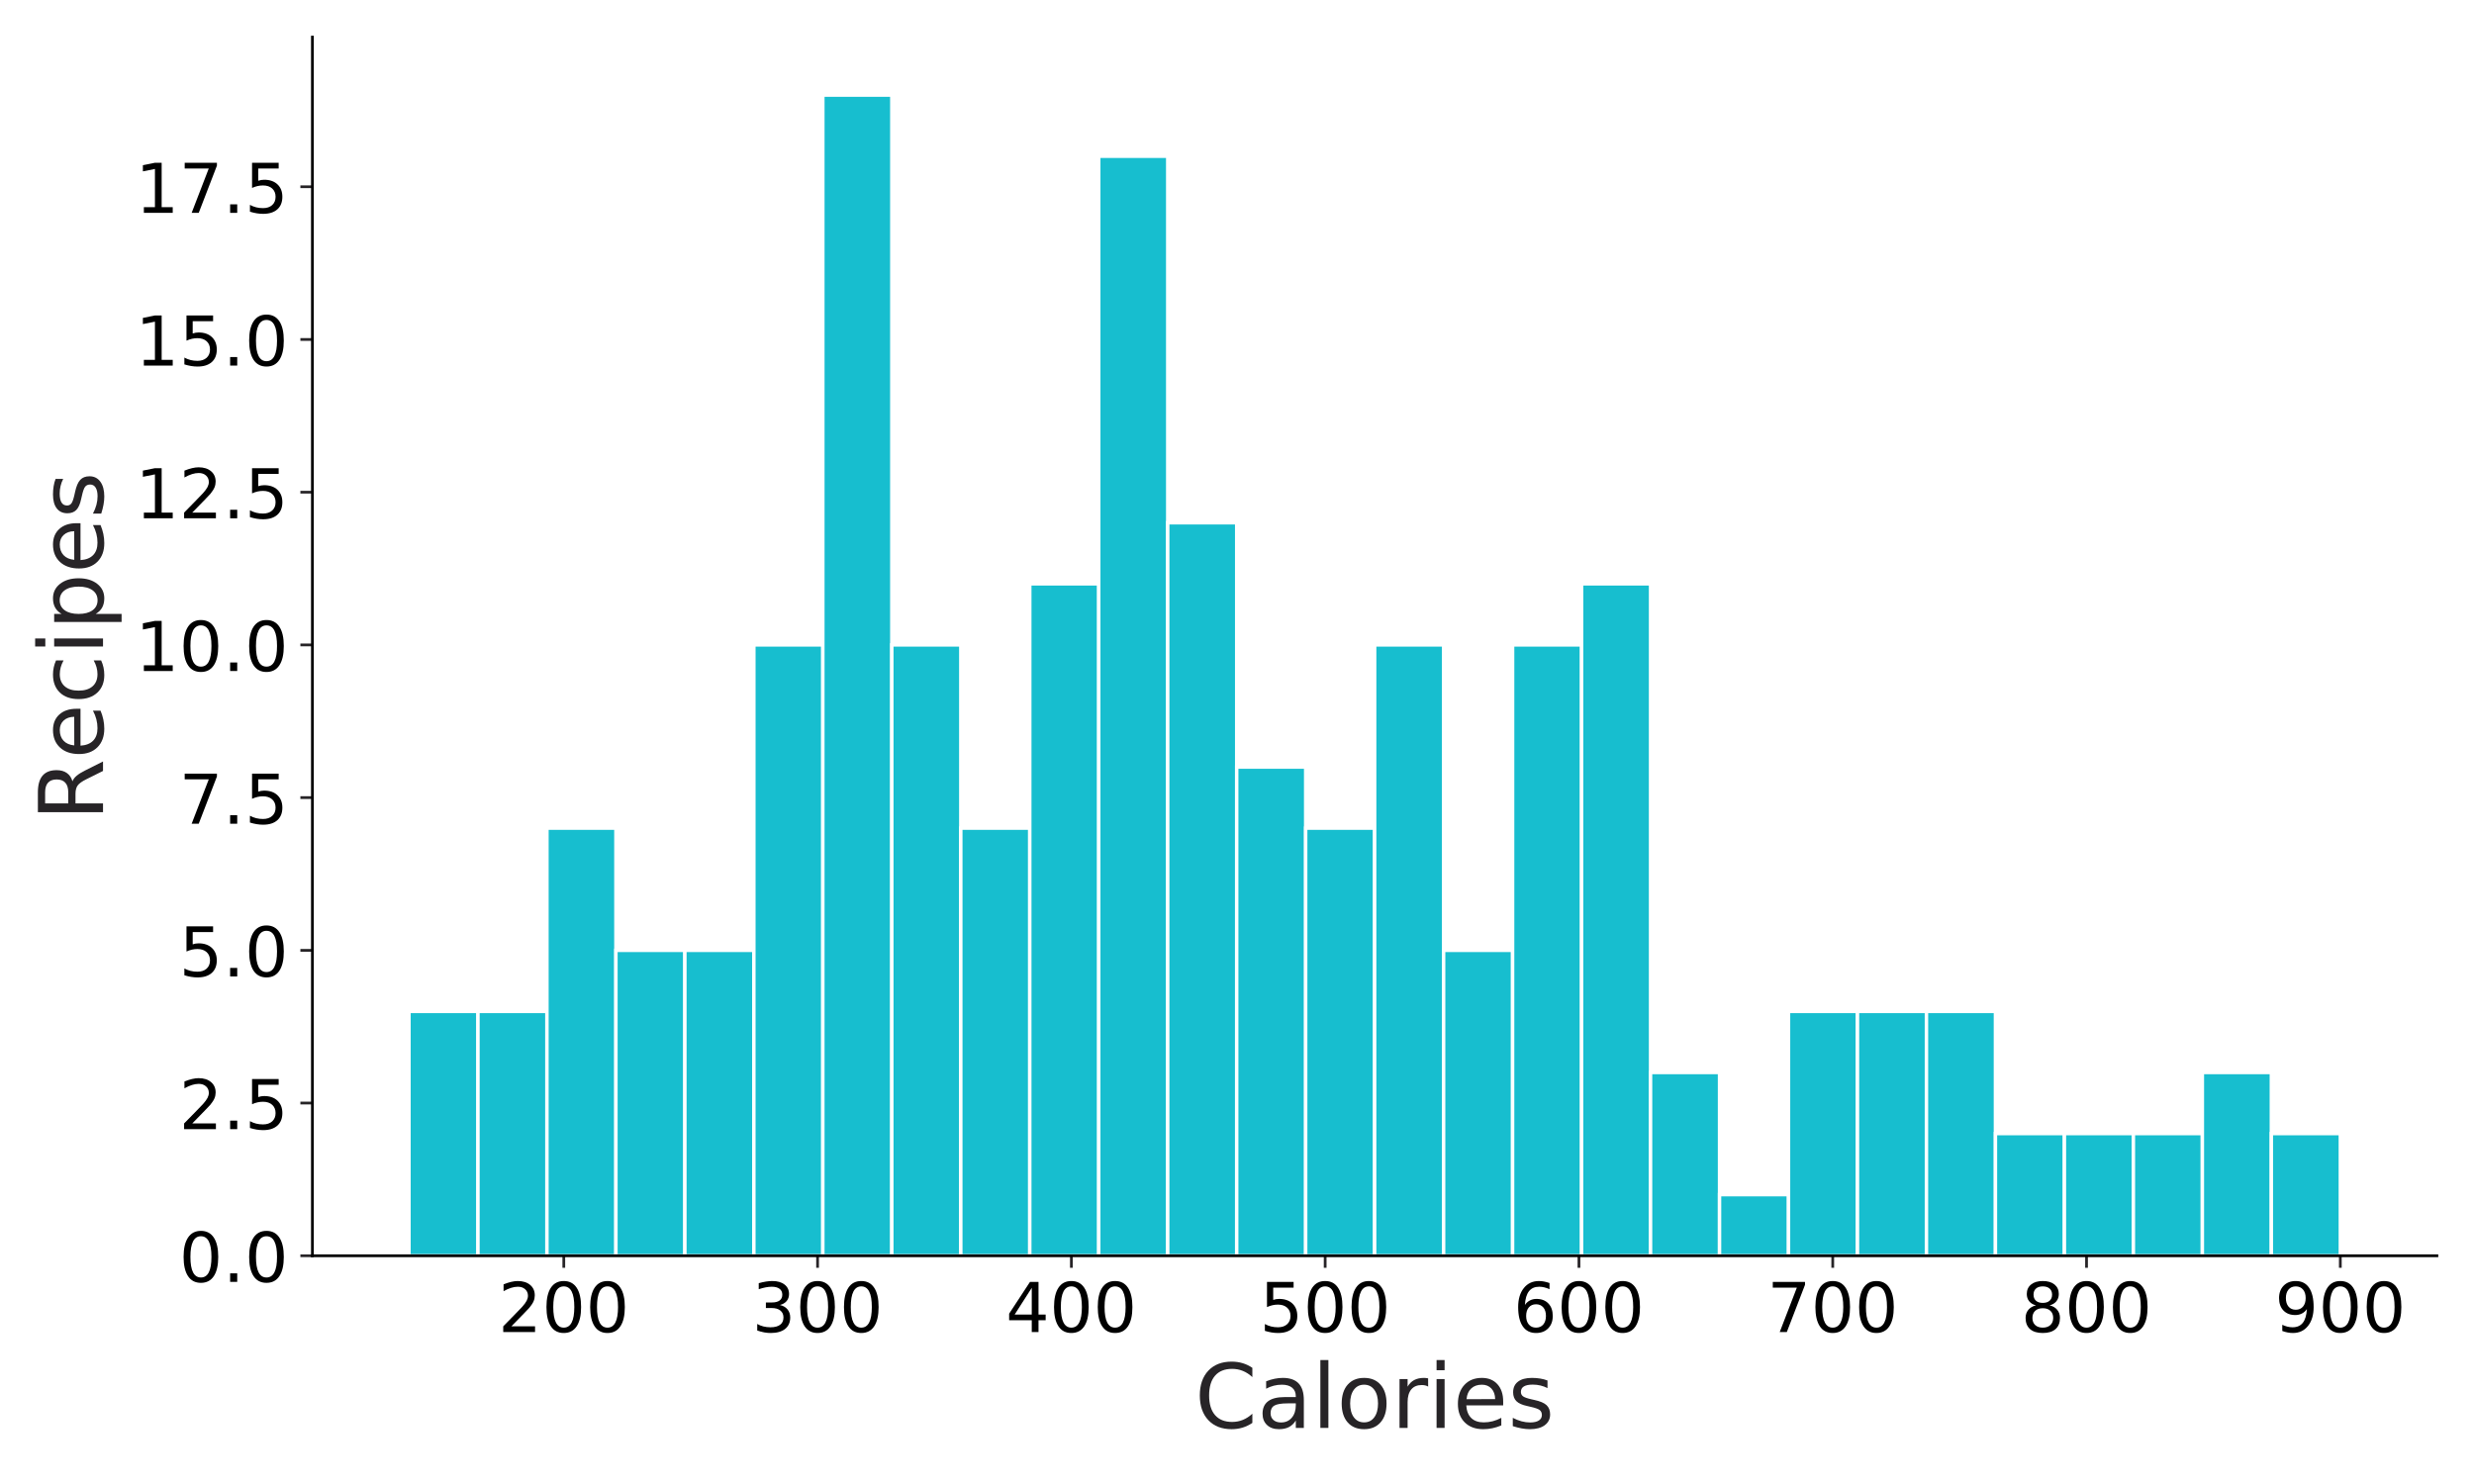
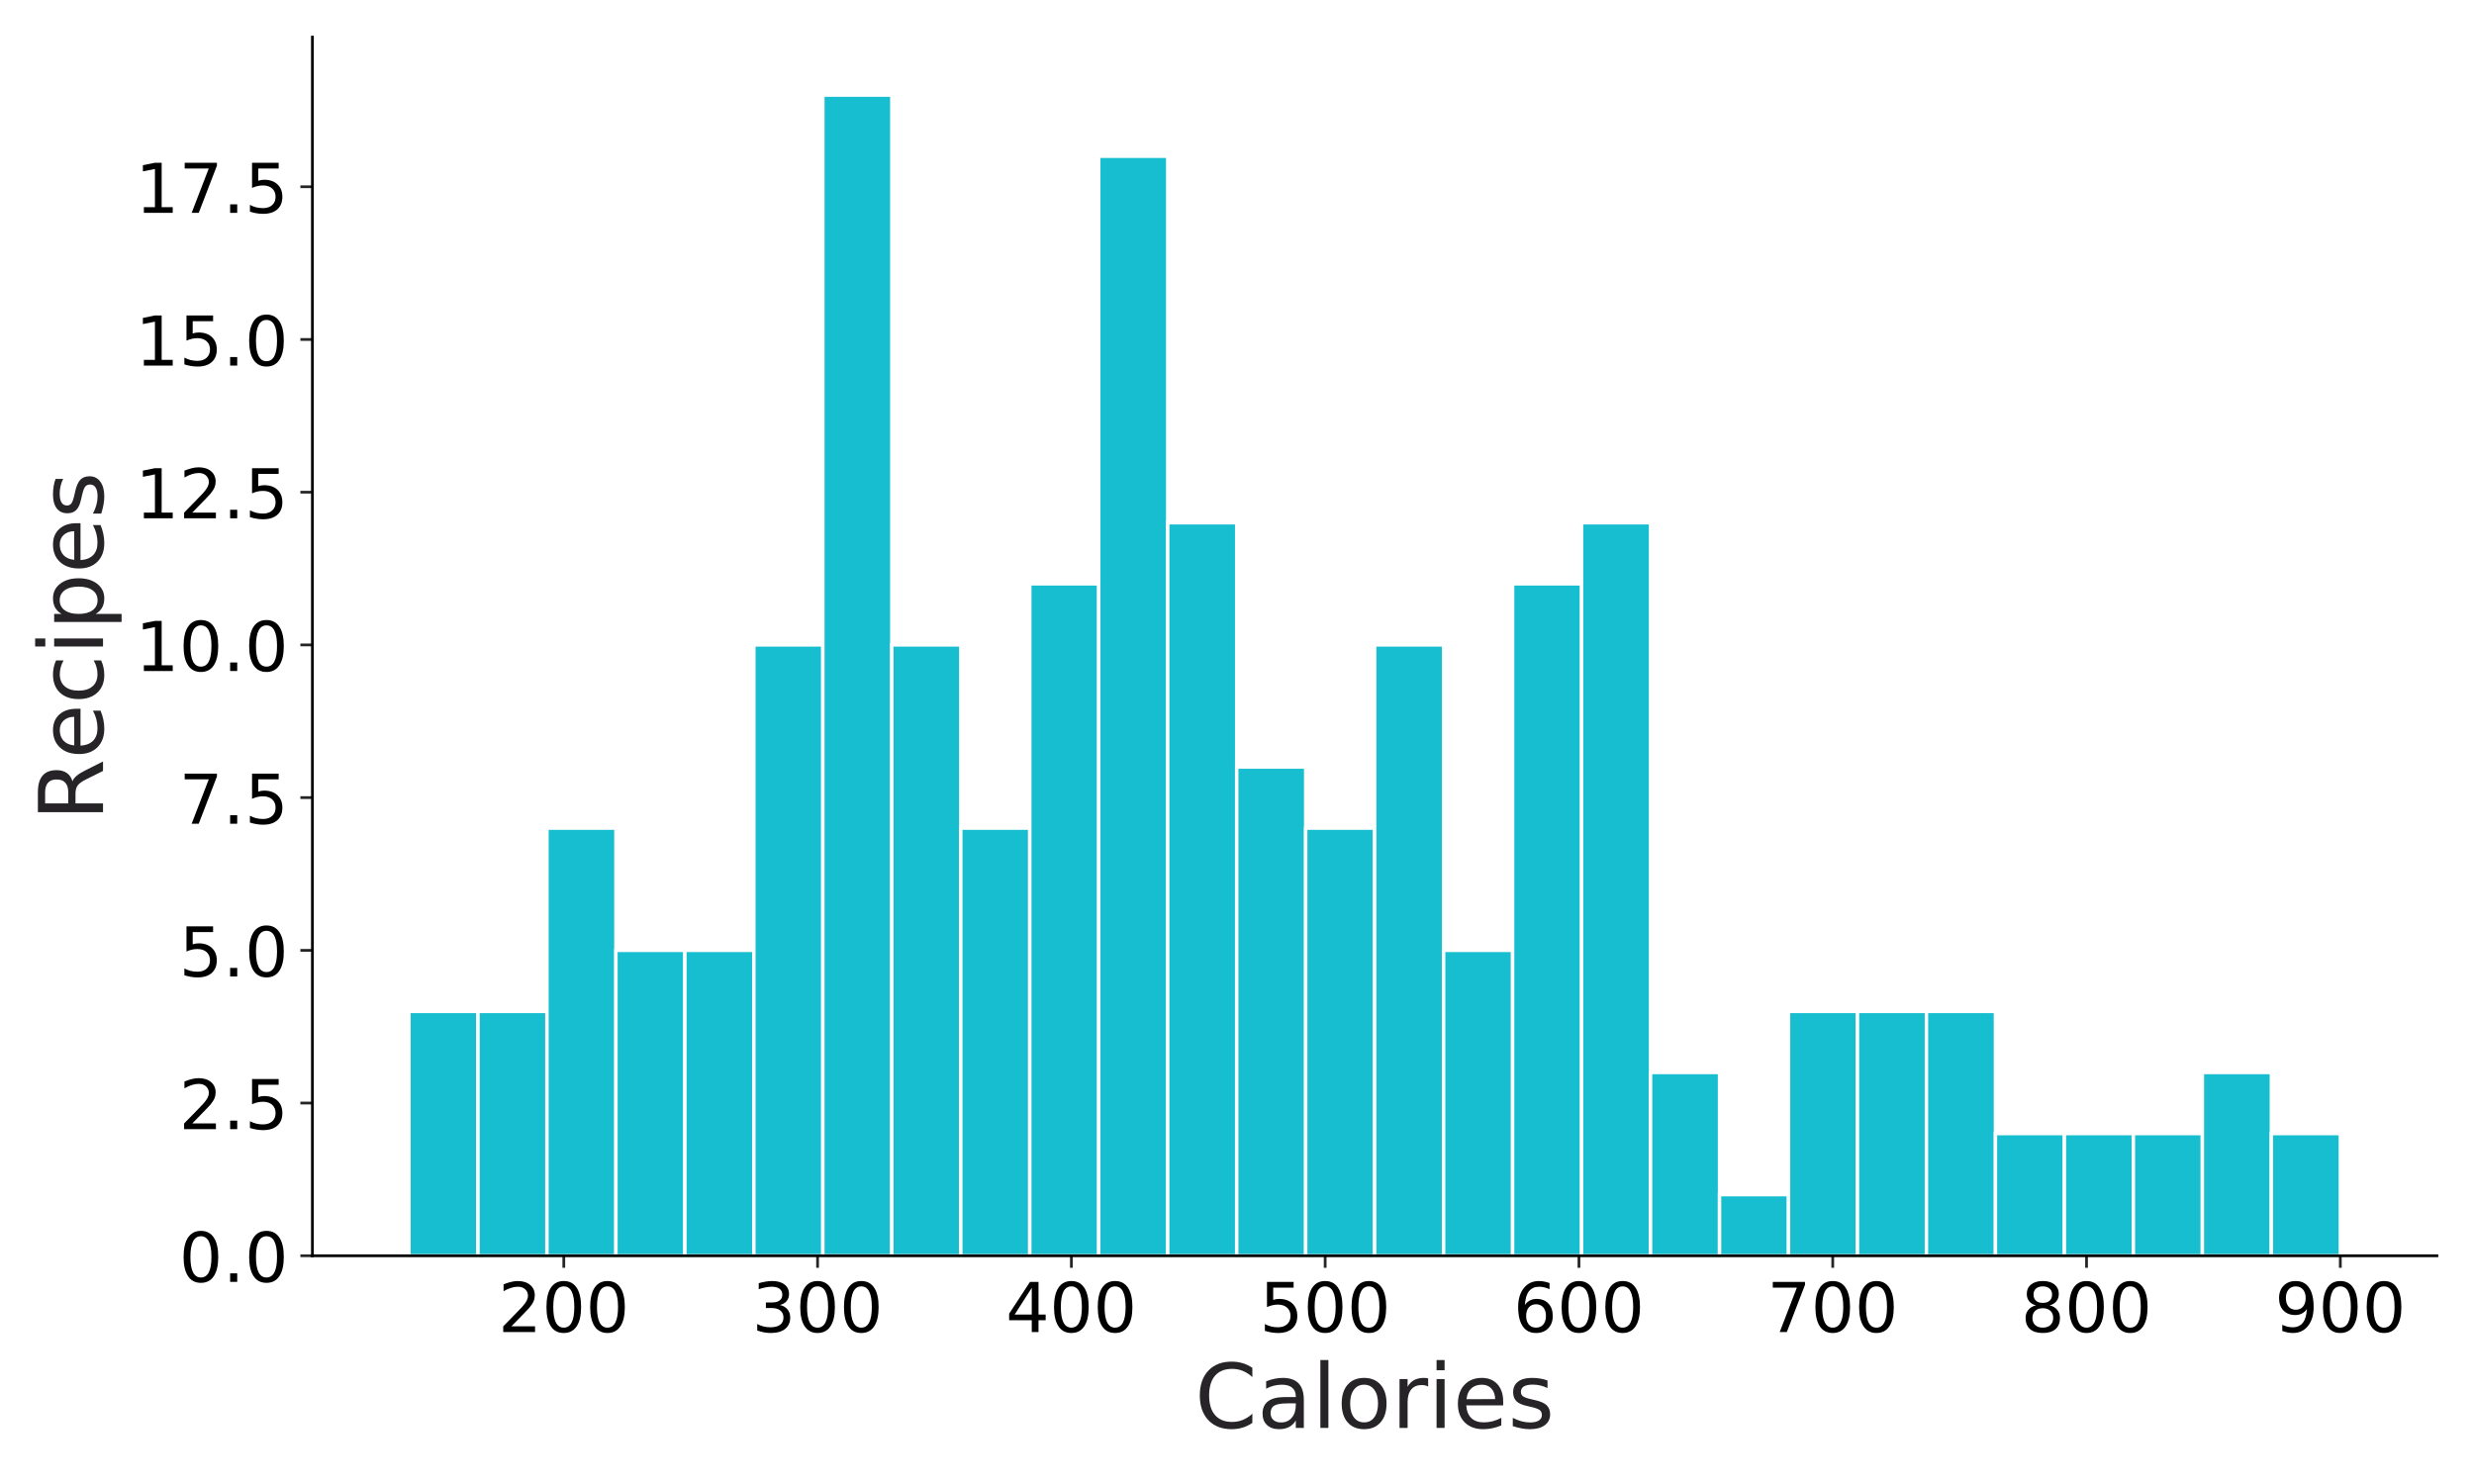
<svg xmlns="http://www.w3.org/2000/svg" xmlns:xlink="http://www.w3.org/1999/xlink" height="432pt" version="1.1" viewBox="0 0 720 432" width="720pt">
  <defs>
    <style type="text/css">
*{stroke-linecap:butt;stroke-linejoin:round;}
  </style>
  </defs>
  <g id="figure_1">
    <g id="patch_1">
      <path d="M 0 432  L 720 432  L 720 0  L 0 0  z " style="fill:#ffffff;" />
    </g>
    <g id="axes_1">
      <g id="patch_2">
        <path d="M 90.92 365.56  L 709.2 365.56  L 709.2 10.8  L 90.92 10.8  z " style="fill:#ffffff;" />
      </g>
      <g id="matplotlib.axis_1">
        <g id="xtick_1">
          <g id="line2d_1">
            <defs>
-               <path d="M 0 0  L 0 3.5  " id="m2ddcbc525d" style="stroke:#272427;stroke-width:0.8;" />
-             </defs>
-             <g>
-               <use style="fill:#272427;stroke:#272427;stroke-width:0.8;" x="164.078" xlink:href="#m2ddcbc525d" y="365.56" />
+               <path d="M 0 0  L 0 3.5  " id="md7622c706a" style="stroke:#272427;stroke-width:0.8;" />
+             </defs>
+             <g>
+               <use style="fill:#272427;stroke:#272427;stroke-width:0.8;" x="164.078" xlink:href="#md7622c706a" y="365.56" />
            </g>
          </g>
          <g id="text_1">
            <defs>
              <path d="M 19.188 8.297  L 53.609 8.297  L 53.609 0  L 7.328 0  L 7.328 8.297  Q 12.938 14.109 22.625 23.891  Q 32.328 33.688 34.812 36.531  Q 39.547 41.844 41.422 45.531  Q 43.312 49.219 43.312 52.781  Q 43.312 58.594 39.234 62.25  Q 35.156 65.922 28.609 65.922  Q 23.969 65.922 18.812 64.312  Q 13.672 62.703 7.812 59.422  L 7.812 69.391  Q 13.766 71.781 18.938 73  Q 24.125 74.219 28.422 74.219  Q 39.75 74.219 46.484 68.547  Q 53.219 62.891 53.219 53.422  Q 53.219 48.922 51.531 44.891  Q 49.859 40.875 45.406 35.406  Q 44.188 33.984 37.641 27.219  Q 31.109 20.453 19.188 8.297  z " id="DejaVuSans-50" />
              <path d="M 31.781 66.406  Q 24.172 66.406 20.328 58.906  Q 16.5 51.422 16.5 36.375  Q 16.5 21.391 20.328 13.891  Q 24.172 6.391 31.781 6.391  Q 39.453 6.391 43.281 13.891  Q 47.125 21.391 47.125 36.375  Q 47.125 51.422 43.281 58.906  Q 39.453 66.406 31.781 66.406  z M 31.781 74.219  Q 44.047 74.219 50.516 64.516  Q 56.984 54.828 56.984 36.375  Q 56.984 17.969 50.516 8.266  Q 44.047 -1.422 31.781 -1.422  Q 19.531 -1.422 13.062 8.266  Q 6.594 17.969 6.594 36.375  Q 6.594 54.828 13.062 64.516  Q 19.531 74.219 31.781 74.219  z " id="DejaVuSans-48" />
            </defs>
            <g transform="translate(144.9906 387.7569)scale(0.2 -0.2)">
              <use xlink:href="#DejaVuSans-50" />
              <use x="63.623" xlink:href="#DejaVuSans-48" />
              <use x="127.246" xlink:href="#DejaVuSans-48" />
            </g>
          </g>
        </g>
        <g id="xtick_2">
          <g id="line2d_2">
            <g>
-               <use style="fill:#272427;stroke:#272427;stroke-width:0.8;" x="237.938" xlink:href="#m2ddcbc525d" y="365.56" />
+               <use style="fill:#272427;stroke:#272427;stroke-width:0.8;" x="237.938" xlink:href="#md7622c706a" y="365.56" />
            </g>
          </g>
          <g id="text_2">
            <defs>
              <path d="M 40.578 39.312  Q 47.656 37.797 51.625 33  Q 55.609 28.219 55.609 21.188  Q 55.609 10.406 48.188 4.484  Q 40.766 -1.422 27.094 -1.422  Q 22.516 -1.422 17.656 -0.516  Q 12.797 0.391 7.625 2.203  L 7.625 11.719  Q 11.719 9.328 16.594 8.109  Q 21.484 6.891 26.812 6.891  Q 36.078 6.891 40.938 10.547  Q 45.797 14.203 45.797 21.188  Q 45.797 27.641 41.281 31.266  Q 36.766 34.906 28.719 34.906  L 20.219 34.906  L 20.219 43.016  L 29.109 43.016  Q 36.375 43.016 40.234 45.922  Q 44.094 48.828 44.094 54.297  Q 44.094 59.906 40.109 62.906  Q 36.141 65.922 28.719 65.922  Q 24.656 65.922 20.016 65.031  Q 15.375 64.156 9.812 62.312  L 9.812 71.094  Q 15.438 72.656 20.344 73.438  Q 25.25 74.219 29.594 74.219  Q 40.828 74.219 47.359 69.109  Q 53.906 64.016 53.906 55.328  Q 53.906 49.266 50.438 45.094  Q 46.969 40.922 40.578 39.312  z " id="DejaVuSans-51" />
            </defs>
            <g transform="translate(218.8503 387.7569)scale(0.2 -0.2)">
              <use xlink:href="#DejaVuSans-51" />
              <use x="63.623" xlink:href="#DejaVuSans-48" />
              <use x="127.246" xlink:href="#DejaVuSans-48" />
            </g>
          </g>
        </g>
        <g id="xtick_3">
          <g id="line2d_3">
            <g>
-               <use style="fill:#272427;stroke:#272427;stroke-width:0.8;" x="311.798" xlink:href="#m2ddcbc525d" y="365.56" />
+               <use style="fill:#272427;stroke:#272427;stroke-width:0.8;" x="311.798" xlink:href="#md7622c706a" y="365.56" />
            </g>
          </g>
          <g id="text_3">
            <defs>
              <path d="M 37.797 64.312  L 12.891 25.391  L 37.797 25.391  z M 35.203 72.906  L 47.609 72.906  L 47.609 25.391  L 58.016 25.391  L 58.016 17.188  L 47.609 17.188  L 47.609 0  L 37.797 0  L 37.797 17.188  L 4.891 17.188  L 4.891 26.703  z " id="DejaVuSans-52" />
            </defs>
            <g transform="translate(292.7101 387.7569)scale(0.2 -0.2)">
              <use xlink:href="#DejaVuSans-52" />
              <use x="63.623" xlink:href="#DejaVuSans-48" />
              <use x="127.246" xlink:href="#DejaVuSans-48" />
            </g>
          </g>
        </g>
        <g id="xtick_4">
          <g id="line2d_4">
            <g>
-               <use style="fill:#272427;stroke:#272427;stroke-width:0.8;" x="385.657" xlink:href="#m2ddcbc525d" y="365.56" />
+               <use style="fill:#272427;stroke:#272427;stroke-width:0.8;" x="385.657" xlink:href="#md7622c706a" y="365.56" />
            </g>
          </g>
          <g id="text_4">
            <defs>
              <path d="M 10.797 72.906  L 49.516 72.906  L 49.516 64.594  L 19.828 64.594  L 19.828 46.734  Q 21.969 47.469 24.109 47.828  Q 26.266 48.188 28.422 48.188  Q 40.625 48.188 47.75 41.5  Q 54.891 34.812 54.891 23.391  Q 54.891 11.625 47.562 5.094  Q 40.234 -1.422 26.906 -1.422  Q 22.312 -1.422 17.547 -0.641  Q 12.797 0.141 7.719 1.703  L 7.719 11.625  Q 12.109 9.234 16.797 8.062  Q 21.484 6.891 26.703 6.891  Q 35.156 6.891 40.078 11.328  Q 45.016 15.766 45.016 23.391  Q 45.016 31 40.078 35.438  Q 35.156 39.891 26.703 39.891  Q 22.75 39.891 18.812 39.016  Q 14.891 38.141 10.797 36.281  z " id="DejaVuSans-53" />
            </defs>
            <g transform="translate(366.5698 387.7569)scale(0.2 -0.2)">
              <use xlink:href="#DejaVuSans-53" />
              <use x="63.623" xlink:href="#DejaVuSans-48" />
              <use x="127.246" xlink:href="#DejaVuSans-48" />
            </g>
          </g>
        </g>
        <g id="xtick_5">
          <g id="line2d_5">
            <g>
-               <use style="fill:#272427;stroke:#272427;stroke-width:0.8;" x="459.517" xlink:href="#m2ddcbc525d" y="365.56" />
+               <use style="fill:#272427;stroke:#272427;stroke-width:0.8;" x="459.517" xlink:href="#md7622c706a" y="365.56" />
            </g>
          </g>
          <g id="text_5">
            <defs>
              <path d="M 33.016 40.375  Q 26.375 40.375 22.484 35.828  Q 18.609 31.297 18.609 23.391  Q 18.609 15.531 22.484 10.953  Q 26.375 6.391 33.016 6.391  Q 39.656 6.391 43.531 10.953  Q 47.406 15.531 47.406 23.391  Q 47.406 31.297 43.531 35.828  Q 39.656 40.375 33.016 40.375  z M 52.594 71.297  L 52.594 62.312  Q 48.875 64.062 45.094 64.984  Q 41.312 65.922 37.594 65.922  Q 27.828 65.922 22.672 59.328  Q 17.531 52.734 16.797 39.406  Q 19.672 43.656 24.016 45.922  Q 28.375 48.188 33.594 48.188  Q 44.578 48.188 50.953 41.516  Q 57.328 34.859 57.328 23.391  Q 57.328 12.156 50.688 5.359  Q 44.047 -1.422 33.016 -1.422  Q 20.359 -1.422 13.672 8.266  Q 6.984 17.969 6.984 36.375  Q 6.984 53.656 15.188 63.938  Q 23.391 74.219 37.203 74.219  Q 40.922 74.219 44.703 73.484  Q 48.484 72.75 52.594 71.297  z " id="DejaVuSans-54" />
            </defs>
            <g transform="translate(440.4296 387.7569)scale(0.2 -0.2)">
              <use xlink:href="#DejaVuSans-54" />
              <use x="63.623" xlink:href="#DejaVuSans-48" />
              <use x="127.246" xlink:href="#DejaVuSans-48" />
            </g>
          </g>
        </g>
        <g id="xtick_6">
          <g id="line2d_6">
            <g>
-               <use style="fill:#272427;stroke:#272427;stroke-width:0.8;" x="533.377" xlink:href="#m2ddcbc525d" y="365.56" />
+               <use style="fill:#272427;stroke:#272427;stroke-width:0.8;" x="533.377" xlink:href="#md7622c706a" y="365.56" />
            </g>
          </g>
          <g id="text_6">
            <defs>
              <path d="M 8.203 72.906  L 55.078 72.906  L 55.078 68.703  L 28.609 0  L 18.312 0  L 43.219 64.594  L 8.203 64.594  z " id="DejaVuSans-55" />
            </defs>
            <g transform="translate(514.2894 387.7569)scale(0.2 -0.2)">
              <use xlink:href="#DejaVuSans-55" />
              <use x="63.623" xlink:href="#DejaVuSans-48" />
              <use x="127.246" xlink:href="#DejaVuSans-48" />
            </g>
          </g>
        </g>
        <g id="xtick_7">
          <g id="line2d_7">
            <g>
-               <use style="fill:#272427;stroke:#272427;stroke-width:0.8;" x="607.237" xlink:href="#m2ddcbc525d" y="365.56" />
+               <use style="fill:#272427;stroke:#272427;stroke-width:0.8;" x="607.237" xlink:href="#md7622c706a" y="365.56" />
            </g>
          </g>
          <g id="text_7">
            <defs>
              <path d="M 31.781 34.625  Q 24.75 34.625 20.719 30.859  Q 16.703 27.094 16.703 20.516  Q 16.703 13.922 20.719 10.156  Q 24.75 6.391 31.781 6.391  Q 38.812 6.391 42.859 10.172  Q 46.922 13.969 46.922 20.516  Q 46.922 27.094 42.891 30.859  Q 38.875 34.625 31.781 34.625  z M 21.922 38.812  Q 15.578 40.375 12.031 44.719  Q 8.5 49.078 8.5 55.328  Q 8.5 64.062 14.719 69.141  Q 20.953 74.219 31.781 74.219  Q 42.672 74.219 48.875 69.141  Q 55.078 64.062 55.078 55.328  Q 55.078 49.078 51.531 44.719  Q 48 40.375 41.703 38.812  Q 48.828 37.156 52.797 32.312  Q 56.781 27.484 56.781 20.516  Q 56.781 9.906 50.312 4.234  Q 43.844 -1.422 31.781 -1.422  Q 19.734 -1.422 13.25 4.234  Q 6.781 9.906 6.781 20.516  Q 6.781 27.484 10.781 32.312  Q 14.797 37.156 21.922 38.812  z M 18.312 54.391  Q 18.312 48.734 21.844 45.562  Q 25.391 42.391 31.781 42.391  Q 38.141 42.391 41.719 45.562  Q 45.312 48.734 45.312 54.391  Q 45.312 60.062 41.719 63.234  Q 38.141 66.406 31.781 66.406  Q 25.391 66.406 21.844 63.234  Q 18.312 60.062 18.312 54.391  z " id="DejaVuSans-56" />
            </defs>
            <g transform="translate(588.1491 387.7569)scale(0.2 -0.2)">
              <use xlink:href="#DejaVuSans-56" />
              <use x="63.623" xlink:href="#DejaVuSans-48" />
              <use x="127.246" xlink:href="#DejaVuSans-48" />
            </g>
          </g>
        </g>
        <g id="xtick_8">
          <g id="line2d_8">
            <g>
-               <use style="fill:#272427;stroke:#272427;stroke-width:0.8;" x="681.096" xlink:href="#m2ddcbc525d" y="365.56" />
+               <use style="fill:#272427;stroke:#272427;stroke-width:0.8;" x="681.096" xlink:href="#md7622c706a" y="365.56" />
            </g>
          </g>
          <g id="text_8">
            <defs>
              <path d="M 10.984 1.516  L 10.984 10.5  Q 14.703 8.734 18.5 7.812  Q 22.312 6.891 25.984 6.891  Q 35.75 6.891 40.891 13.453  Q 46.047 20.016 46.781 33.406  Q 43.953 29.203 39.594 26.953  Q 35.25 24.703 29.984 24.703  Q 19.047 24.703 12.672 31.312  Q 6.297 37.938 6.297 49.422  Q 6.297 60.641 12.938 67.422  Q 19.578 74.219 30.609 74.219  Q 43.266 74.219 49.922 64.516  Q 56.594 54.828 56.594 36.375  Q 56.594 19.141 48.406 8.859  Q 40.234 -1.422 26.422 -1.422  Q 22.703 -1.422 18.891 -0.688  Q 15.094 0.047 10.984 1.516  z M 30.609 32.422  Q 37.25 32.422 41.125 36.953  Q 45.016 41.5 45.016 49.422  Q 45.016 57.281 41.125 61.844  Q 37.25 66.406 30.609 66.406  Q 23.969 66.406 20.094 61.844  Q 16.219 57.281 16.219 49.422  Q 16.219 41.5 20.094 36.953  Q 23.969 32.422 30.609 32.422  z " id="DejaVuSans-57" />
            </defs>
            <g transform="translate(662.0089 387.7569)scale(0.2 -0.2)">
              <use xlink:href="#DejaVuSans-57" />
              <use x="63.623" xlink:href="#DejaVuSans-48" />
              <use x="127.246" xlink:href="#DejaVuSans-48" />
            </g>
          </g>
        </g>
        <g id="text_9">
          <defs>
            <path d="M 64.406 67.281  L 64.406 56.891  Q 59.422 61.531 53.781 63.812  Q 48.141 66.109 41.797 66.109  Q 29.297 66.109 22.656 58.469  Q 16.016 50.828 16.016 36.375  Q 16.016 21.969 22.656 14.328  Q 29.297 6.688 41.797 6.688  Q 48.141 6.688 53.781 8.984  Q 59.422 11.281 64.406 15.922  L 64.406 5.609  Q 59.234 2.094 53.438 0.328  Q 47.656 -1.422 41.219 -1.422  Q 24.656 -1.422 15.125 8.703  Q 5.609 18.844 5.609 36.375  Q 5.609 53.953 15.125 64.078  Q 24.656 74.219 41.219 74.219  Q 47.75 74.219 53.531 72.484  Q 59.328 70.75 64.406 67.281  z " id="DejaVuSans-67" />
            <path d="M 34.281 27.484  Q 23.391 27.484 19.188 25  Q 14.984 22.516 14.984 16.5  Q 14.984 11.719 18.141 8.906  Q 21.297 6.109 26.703 6.109  Q 34.188 6.109 38.703 11.406  Q 43.219 16.703 43.219 25.484  L 43.219 27.484  z M 52.203 31.203  L 52.203 0  L 43.219 0  L 43.219 8.297  Q 40.141 3.328 35.547 0.953  Q 30.953 -1.422 24.312 -1.422  Q 15.922 -1.422 10.953 3.297  Q 6 8.016 6 15.922  Q 6 25.141 12.172 29.828  Q 18.359 34.516 30.609 34.516  L 43.219 34.516  L 43.219 35.406  Q 43.219 41.609 39.141 45  Q 35.062 48.391 27.688 48.391  Q 23 48.391 18.547 47.266  Q 14.109 46.141 10.016 43.891  L 10.016 52.203  Q 14.938 54.109 19.578 55.047  Q 24.219 56 28.609 56  Q 40.484 56 46.344 49.844  Q 52.203 43.703 52.203 31.203  z " id="DejaVuSans-97" />
            <path d="M 9.422 75.984  L 18.406 75.984  L 18.406 0  L 9.422 0  z " id="DejaVuSans-108" />
            <path d="M 30.609 48.391  Q 23.391 48.391 19.188 42.75  Q 14.984 37.109 14.984 27.297  Q 14.984 17.484 19.156 11.844  Q 23.344 6.203 30.609 6.203  Q 37.797 6.203 41.984 11.859  Q 46.188 17.531 46.188 27.297  Q 46.188 37.016 41.984 42.703  Q 37.797 48.391 30.609 48.391  z M 30.609 56  Q 42.328 56 49.016 48.375  Q 55.719 40.766 55.719 27.297  Q 55.719 13.875 49.016 6.219  Q 42.328 -1.422 30.609 -1.422  Q 18.844 -1.422 12.172 6.219  Q 5.516 13.875 5.516 27.297  Q 5.516 40.766 12.172 48.375  Q 18.844 56 30.609 56  z " id="DejaVuSans-111" />
            <path d="M 41.109 46.297  Q 39.594 47.172 37.812 47.578  Q 36.031 48 33.891 48  Q 26.266 48 22.188 43.047  Q 18.109 38.094 18.109 28.812  L 18.109 0  L 9.078 0  L 9.078 54.688  L 18.109 54.688  L 18.109 46.188  Q 20.953 51.172 25.484 53.578  Q 30.031 56 36.531 56  Q 37.453 56 38.578 55.875  Q 39.703 55.766 41.062 55.516  z " id="DejaVuSans-114" />
            <path d="M 9.422 54.688  L 18.406 54.688  L 18.406 0  L 9.422 0  z M 9.422 75.984  L 18.406 75.984  L 18.406 64.594  L 9.422 64.594  z " id="DejaVuSans-105" />
            <path d="M 56.203 29.594  L 56.203 25.203  L 14.891 25.203  Q 15.484 15.922 20.484 11.062  Q 25.484 6.203 34.422 6.203  Q 39.594 6.203 44.453 7.469  Q 49.312 8.734 54.109 11.281  L 54.109 2.781  Q 49.266 0.734 44.188 -0.344  Q 39.109 -1.422 33.891 -1.422  Q 20.797 -1.422 13.156 6.188  Q 5.516 13.812 5.516 26.812  Q 5.516 40.234 12.766 48.109  Q 20.016 56 32.328 56  Q 43.359 56 49.781 48.891  Q 56.203 41.797 56.203 29.594  z M 47.219 32.234  Q 47.125 39.594 43.094 43.984  Q 39.062 48.391 32.422 48.391  Q 24.906 48.391 20.391 44.141  Q 15.875 39.891 15.188 32.172  z " id="DejaVuSans-101" />
            <path d="M 44.281 53.078  L 44.281 44.578  Q 40.484 46.531 36.375 47.5  Q 32.281 48.484 27.875 48.484  Q 21.188 48.484 17.844 46.438  Q 14.5 44.391 14.5 40.281  Q 14.5 37.156 16.891 35.375  Q 19.281 33.594 26.516 31.984  L 29.594 31.297  Q 39.156 29.25 43.188 25.516  Q 47.219 21.781 47.219 15.094  Q 47.219 7.469 41.188 3.016  Q 35.156 -1.422 24.609 -1.422  Q 20.219 -1.422 15.453 -0.562  Q 10.688 0.297 5.422 2  L 5.422 11.281  Q 10.406 8.688 15.234 7.391  Q 20.062 6.109 24.812 6.109  Q 31.156 6.109 34.562 8.281  Q 37.984 10.453 37.984 14.406  Q 37.984 18.062 35.516 20.016  Q 33.062 21.969 24.703 23.781  L 21.578 24.516  Q 13.234 26.266 9.516 29.906  Q 5.812 33.547 5.812 39.891  Q 5.812 47.609 11.281 51.797  Q 16.75 56 26.812 56  Q 31.781 56 36.172 55.266  Q 40.578 54.547 44.281 53.078  z " id="DejaVuSans-115" />
          </defs>
          <g style="fill:#272427;" transform="translate(347.7228 415.6722)scale(0.26 -0.26)">
            <use xlink:href="#DejaVuSans-67" />
            <use x="69.824" xlink:href="#DejaVuSans-97" />
            <use x="131.104" xlink:href="#DejaVuSans-108" />
            <use x="158.887" xlink:href="#DejaVuSans-111" />
            <use x="220.068" xlink:href="#DejaVuSans-114" />
            <use x="261.182" xlink:href="#DejaVuSans-105" />
            <use x="288.965" xlink:href="#DejaVuSans-101" />
            <use x="350.488" xlink:href="#DejaVuSans-115" />
          </g>
        </g>
      </g>
      <g id="matplotlib.axis_2">
        <g id="ytick_1">
          <g id="line2d_9">
            <defs>
-               <path d="M 0 0  L -3.5 0  " id="m99d88450de" style="stroke:#272427;stroke-width:0.8;" />
-             </defs>
-             <g>
-               <use style="fill:#272427;stroke:#272427;stroke-width:0.8;" x="90.92" xlink:href="#m99d88450de" y="365.56" />
+               <path d="M 0 0  L -3.5 0  " id="ma1751f4713" style="stroke:#272427;stroke-width:0.8;" />
+             </defs>
+             <g>
+               <use style="fill:#272427;stroke:#272427;stroke-width:0.8;" x="90.92" xlink:href="#ma1751f4713" y="365.56" />
            </g>
          </g>
          <g id="text_10">
            <defs>
              <path d="M 10.688 12.406  L 21 12.406  L 21 0  L 10.688 0  z " id="DejaVuSans-46" />
            </defs>
            <g transform="translate(52.11375 373.1584)scale(0.2 -0.2)">
              <use xlink:href="#DejaVuSans-48" />
              <use x="63.623" xlink:href="#DejaVuSans-46" />
              <use x="95.41" xlink:href="#DejaVuSans-48" />
            </g>
          </g>
        </g>
        <g id="ytick_2">
          <g id="line2d_10">
            <g>
-               <use style="fill:#272427;stroke:#272427;stroke-width:0.8;" x="90.92" xlink:href="#m99d88450de" y="321.104" />
+               <use style="fill:#272427;stroke:#272427;stroke-width:0.8;" x="90.92" xlink:href="#ma1751f4713" y="321.104" />
            </g>
          </g>
          <g id="text_11">
            <g transform="translate(52.11375 328.7023)scale(0.2 -0.2)">
              <use xlink:href="#DejaVuSans-50" />
              <use x="63.623" xlink:href="#DejaVuSans-46" />
              <use x="95.41" xlink:href="#DejaVuSans-53" />
            </g>
          </g>
        </g>
        <g id="ytick_3">
          <g id="line2d_11">
            <g>
-               <use style="fill:#272427;stroke:#272427;stroke-width:0.8;" x="90.92" xlink:href="#m99d88450de" y="276.648" />
+               <use style="fill:#272427;stroke:#272427;stroke-width:0.8;" x="90.92" xlink:href="#ma1751f4713" y="276.648" />
            </g>
          </g>
          <g id="text_12">
            <g transform="translate(52.11375 284.2462)scale(0.2 -0.2)">
              <use xlink:href="#DejaVuSans-53" />
              <use x="63.623" xlink:href="#DejaVuSans-46" />
              <use x="95.41" xlink:href="#DejaVuSans-48" />
            </g>
          </g>
        </g>
        <g id="ytick_4">
          <g id="line2d_12">
            <g>
-               <use style="fill:#272427;stroke:#272427;stroke-width:0.8;" x="90.92" xlink:href="#m99d88450de" y="232.192" />
+               <use style="fill:#272427;stroke:#272427;stroke-width:0.8;" x="90.92" xlink:href="#ma1751f4713" y="232.192" />
            </g>
          </g>
          <g id="text_13">
            <g transform="translate(52.11375 239.79)scale(0.2 -0.2)">
              <use xlink:href="#DejaVuSans-55" />
              <use x="63.623" xlink:href="#DejaVuSans-46" />
              <use x="95.41" xlink:href="#DejaVuSans-53" />
            </g>
          </g>
        </g>
        <g id="ytick_5">
          <g id="line2d_13">
            <g>
-               <use style="fill:#272427;stroke:#272427;stroke-width:0.8;" x="90.92" xlink:href="#m99d88450de" y="187.735" />
+               <use style="fill:#272427;stroke:#272427;stroke-width:0.8;" x="90.92" xlink:href="#ma1751f4713" y="187.735" />
            </g>
          </g>
          <g id="text_14">
            <defs>
              <path d="M 12.406 8.297  L 28.516 8.297  L 28.516 63.922  L 10.984 60.406  L 10.984 69.391  L 28.422 72.906  L 38.281 72.906  L 38.281 8.297  L 54.391 8.297  L 54.391 0  L 12.406 0  z " id="DejaVuSans-49" />
            </defs>
            <g transform="translate(39.38875 195.3339)scale(0.2 -0.2)">
              <use xlink:href="#DejaVuSans-49" />
              <use x="63.623" xlink:href="#DejaVuSans-48" />
              <use x="127.246" xlink:href="#DejaVuSans-46" />
              <use x="159.033" xlink:href="#DejaVuSans-48" />
            </g>
          </g>
        </g>
        <g id="ytick_6">
          <g id="line2d_14">
            <g>
-               <use style="fill:#272427;stroke:#272427;stroke-width:0.8;" x="90.92" xlink:href="#m99d88450de" y="143.279" />
+               <use style="fill:#272427;stroke:#272427;stroke-width:0.8;" x="90.92" xlink:href="#ma1751f4713" y="143.279" />
            </g>
          </g>
          <g id="text_15">
            <g transform="translate(39.38875 150.8777)scale(0.2 -0.2)">
              <use xlink:href="#DejaVuSans-49" />
              <use x="63.623" xlink:href="#DejaVuSans-50" />
              <use x="127.246" xlink:href="#DejaVuSans-46" />
              <use x="159.033" xlink:href="#DejaVuSans-53" />
            </g>
          </g>
        </g>
        <g id="ytick_7">
          <g id="line2d_15">
            <g>
-               <use style="fill:#272427;stroke:#272427;stroke-width:0.8;" x="90.92" xlink:href="#m99d88450de" y="98.823" />
+               <use style="fill:#272427;stroke:#272427;stroke-width:0.8;" x="90.92" xlink:href="#ma1751f4713" y="98.823" />
            </g>
          </g>
          <g id="text_16">
            <g transform="translate(39.38875 106.4216)scale(0.2 -0.2)">
              <use xlink:href="#DejaVuSans-49" />
              <use x="63.623" xlink:href="#DejaVuSans-53" />
              <use x="127.246" xlink:href="#DejaVuSans-46" />
              <use x="159.033" xlink:href="#DejaVuSans-48" />
            </g>
          </g>
        </g>
        <g id="ytick_8">
          <g id="line2d_16">
            <g>
-               <use style="fill:#272427;stroke:#272427;stroke-width:0.8;" x="90.92" xlink:href="#m99d88450de" y="54.367" />
+               <use style="fill:#272427;stroke:#272427;stroke-width:0.8;" x="90.92" xlink:href="#ma1751f4713" y="54.367" />
            </g>
          </g>
          <g id="text_17">
            <g transform="translate(39.38875 61.96545)scale(0.2 -0.2)">
              <use xlink:href="#DejaVuSans-49" />
              <use x="63.623" xlink:href="#DejaVuSans-55" />
              <use x="127.246" xlink:href="#DejaVuSans-46" />
              <use x="159.033" xlink:href="#DejaVuSans-53" />
            </g>
          </g>
        </g>
        <g id="text_18">
          <defs>
            <path d="M 44.391 34.188  Q 47.562 33.109 50.562 29.594  Q 53.562 26.078 56.594 19.922  L 66.609 0  L 56 0  L 46.688 18.703  Q 43.062 26.031 39.672 28.422  Q 36.281 30.812 30.422 30.812  L 19.672 30.812  L 19.672 0  L 9.812 0  L 9.812 72.906  L 32.078 72.906  Q 44.578 72.906 50.734 67.672  Q 56.891 62.453 56.891 51.906  Q 56.891 45.016 53.688 40.469  Q 50.484 35.938 44.391 34.188  z M 19.672 64.797  L 19.672 38.922  L 32.078 38.922  Q 39.203 38.922 42.844 42.219  Q 46.484 45.516 46.484 51.906  Q 46.484 58.297 42.844 61.547  Q 39.203 64.797 32.078 64.797  z " id="DejaVuSans-82" />
            <path d="M 48.781 52.594  L 48.781 44.188  Q 44.969 46.297 41.141 47.344  Q 37.312 48.391 33.406 48.391  Q 24.656 48.391 19.812 42.844  Q 14.984 37.312 14.984 27.297  Q 14.984 17.281 19.812 11.734  Q 24.656 6.203 33.406 6.203  Q 37.312 6.203 41.141 7.25  Q 44.969 8.297 48.781 10.406  L 48.781 2.094  Q 45.016 0.344 40.984 -0.531  Q 36.969 -1.422 32.422 -1.422  Q 20.062 -1.422 12.781 6.344  Q 5.516 14.109 5.516 27.297  Q 5.516 40.672 12.859 48.328  Q 20.219 56 33.016 56  Q 37.156 56 41.109 55.141  Q 45.062 54.297 48.781 52.594  z " id="DejaVuSans-99" />
            <path d="M 18.109 8.203  L 18.109 -20.797  L 9.078 -20.797  L 9.078 54.688  L 18.109 54.688  L 18.109 46.391  Q 20.953 51.266 25.266 53.625  Q 29.594 56 35.594 56  Q 45.562 56 51.781 48.094  Q 58.016 40.188 58.016 27.297  Q 58.016 14.406 51.781 6.484  Q 45.562 -1.422 35.594 -1.422  Q 29.594 -1.422 25.266 0.953  Q 20.953 3.328 18.109 8.203  z M 48.688 27.297  Q 48.688 37.203 44.609 42.844  Q 40.531 48.484 33.406 48.484  Q 26.266 48.484 22.188 42.844  Q 18.109 37.203 18.109 27.297  Q 18.109 17.391 22.188 11.75  Q 26.266 6.109 33.406 6.109  Q 40.531 6.109 44.609 11.75  Q 48.688 17.391 48.688 27.297  z " id="DejaVuSans-112" />
          </defs>
          <g style="fill:#272427;" transform="translate(29.98156 238.9877)rotate(-90)scale(0.26 -0.26)">
            <use xlink:href="#DejaVuSans-82" />
            <use x="69.42" xlink:href="#DejaVuSans-101" />
            <use x="130.943" xlink:href="#DejaVuSans-99" />
            <use x="185.924" xlink:href="#DejaVuSans-105" />
            <use x="213.707" xlink:href="#DejaVuSans-112" />
            <use x="277.184" xlink:href="#DejaVuSans-101" />
            <use x="338.707" xlink:href="#DejaVuSans-115" />
          </g>
        </g>
      </g>
      <g id="patch_3">
-         <path clip-path="url(#p685b17c43f)" d="M 119.024 365.56  L 139.098 365.56  L 139.098 294.43  L 119.024 294.43  z " style="fill:#17becf;stroke:#ffffff;stroke-linejoin:miter;" />
+         <path clip-path="url(#p03cd493d16)" d="M 119.024 365.56  L 139.098 365.56  L 139.098 294.43  L 119.024 294.43  z " style="fill:#17becf;stroke:#ffffff;stroke-linejoin:miter;" />
      </g>
      <g id="patch_4">
-         <path clip-path="url(#p685b17c43f)" d="M 139.098 365.56  L 159.172 365.56  L 159.172 294.43  L 139.098 294.43  z " style="fill:#17becf;stroke:#ffffff;stroke-linejoin:miter;" />
+         <path clip-path="url(#p03cd493d16)" d="M 139.098 365.56  L 159.172 365.56  L 159.172 294.43  L 139.098 294.43  z " style="fill:#17becf;stroke:#ffffff;stroke-linejoin:miter;" />
      </g>
      <g id="patch_5">
-         <path clip-path="url(#p685b17c43f)" d="M 159.172 365.56  L 179.246 365.56  L 179.246 241.083  L 159.172 241.083  z " style="fill:#17becf;stroke:#ffffff;stroke-linejoin:miter;" />
+         <path clip-path="url(#p03cd493d16)" d="M 159.172 365.56  L 179.246 365.56  L 179.246 241.083  L 159.172 241.083  z " style="fill:#17becf;stroke:#ffffff;stroke-linejoin:miter;" />
      </g>
      <g id="patch_6">
-         <path clip-path="url(#p685b17c43f)" d="M 179.246 365.56  L 199.32 365.56  L 199.32 276.648  L 179.246 276.648  z " style="fill:#17becf;stroke:#ffffff;stroke-linejoin:miter;" />
+         <path clip-path="url(#p03cd493d16)" d="M 179.246 365.56  L 199.32 365.56  L 199.32 276.648  L 179.246 276.648  z " style="fill:#17becf;stroke:#ffffff;stroke-linejoin:miter;" />
      </g>
      <g id="patch_7">
-         <path clip-path="url(#p685b17c43f)" d="M 199.32 365.56  L 219.394 365.56  L 219.394 276.648  L 199.32 276.648  z " style="fill:#17becf;stroke:#ffffff;stroke-linejoin:miter;" />
+         <path clip-path="url(#p03cd493d16)" d="M 199.32 365.56  L 219.394 365.56  L 219.394 276.648  L 199.32 276.648  z " style="fill:#17becf;stroke:#ffffff;stroke-linejoin:miter;" />
      </g>
      <g id="patch_8">
-         <path clip-path="url(#p685b17c43f)" d="M 219.394 365.56  L 239.468 365.56  L 239.468 187.735  L 219.394 187.735  z " style="fill:#17becf;stroke:#ffffff;stroke-linejoin:miter;" />
+         <path clip-path="url(#p03cd493d16)" d="M 219.394 365.56  L 239.468 365.56  L 239.468 187.735  L 219.394 187.735  z " style="fill:#17becf;stroke:#ffffff;stroke-linejoin:miter;" />
      </g>
      <g id="patch_9">
-         <path clip-path="url(#p685b17c43f)" d="M 239.468 365.56  L 259.542 365.56  L 259.542 27.693  L 239.468 27.693  z " style="fill:#17becf;stroke:#ffffff;stroke-linejoin:miter;" />
+         <path clip-path="url(#p03cd493d16)" d="M 239.468 365.56  L 259.542 365.56  L 259.542 27.693  L 239.468 27.693  z " style="fill:#17becf;stroke:#ffffff;stroke-linejoin:miter;" />
      </g>
      <g id="patch_10">
-         <path clip-path="url(#p685b17c43f)" d="M 259.542 365.56  L 279.616 365.56  L 279.616 187.735  L 259.542 187.735  z " style="fill:#17becf;stroke:#ffffff;stroke-linejoin:miter;" />
+         <path clip-path="url(#p03cd493d16)" d="M 259.542 365.56  L 279.616 365.56  L 279.616 187.735  L 259.542 187.735  z " style="fill:#17becf;stroke:#ffffff;stroke-linejoin:miter;" />
      </g>
      <g id="patch_11">
-         <path clip-path="url(#p685b17c43f)" d="M 279.616 365.56  L 299.69 365.56  L 299.69 241.083  L 279.616 241.083  z " style="fill:#17becf;stroke:#ffffff;stroke-linejoin:miter;" />
+         <path clip-path="url(#p03cd493d16)" d="M 279.616 365.56  L 299.69 365.56  L 299.69 241.083  L 279.616 241.083  z " style="fill:#17becf;stroke:#ffffff;stroke-linejoin:miter;" />
      </g>
      <g id="patch_12">
-         <path clip-path="url(#p685b17c43f)" d="M 299.69 365.56  L 319.764 365.56  L 319.764 169.953  L 299.69 169.953  z " style="fill:#17becf;stroke:#ffffff;stroke-linejoin:miter;" />
+         <path clip-path="url(#p03cd493d16)" d="M 299.69 365.56  L 319.764 365.56  L 319.764 169.953  L 299.69 169.953  z " style="fill:#17becf;stroke:#ffffff;stroke-linejoin:miter;" />
      </g>
      <g id="patch_13">
-         <path clip-path="url(#p685b17c43f)" d="M 319.764 365.56  L 339.838 365.56  L 339.838 45.476  L 319.764 45.476  z " style="fill:#17becf;stroke:#ffffff;stroke-linejoin:miter;" />
+         <path clip-path="url(#p03cd493d16)" d="M 319.764 365.56  L 339.838 365.56  L 339.838 45.476  L 319.764 45.476  z " style="fill:#17becf;stroke:#ffffff;stroke-linejoin:miter;" />
      </g>
      <g id="patch_14">
-         <path clip-path="url(#p685b17c43f)" d="M 339.838 365.56  L 359.912 365.56  L 359.912 152.171  L 339.838 152.171  z " style="fill:#17becf;stroke:#ffffff;stroke-linejoin:miter;" />
+         <path clip-path="url(#p03cd493d16)" d="M 339.838 365.56  L 359.912 365.56  L 359.912 152.171  L 339.838 152.171  z " style="fill:#17becf;stroke:#ffffff;stroke-linejoin:miter;" />
      </g>
      <g id="patch_15">
-         <path clip-path="url(#p685b17c43f)" d="M 359.912 365.56  L 379.986 365.56  L 379.986 223.3  L 359.912 223.3  z " style="fill:#17becf;stroke:#ffffff;stroke-linejoin:miter;" />
+         <path clip-path="url(#p03cd493d16)" d="M 359.912 365.56  L 379.986 365.56  L 379.986 223.3  L 359.912 223.3  z " style="fill:#17becf;stroke:#ffffff;stroke-linejoin:miter;" />
      </g>
      <g id="patch_16">
-         <path clip-path="url(#p685b17c43f)" d="M 379.986 365.56  L 400.06 365.56  L 400.06 241.083  L 379.986 241.083  z " style="fill:#17becf;stroke:#ffffff;stroke-linejoin:miter;" />
+         <path clip-path="url(#p03cd493d16)" d="M 379.986 365.56  L 400.06 365.56  L 400.06 241.083  L 379.986 241.083  z " style="fill:#17becf;stroke:#ffffff;stroke-linejoin:miter;" />
      </g>
      <g id="patch_17">
-         <path clip-path="url(#p685b17c43f)" d="M 400.06 365.56  L 420.134 365.56  L 420.134 187.735  L 400.06 187.735  z " style="fill:#17becf;stroke:#ffffff;stroke-linejoin:miter;" />
+         <path clip-path="url(#p03cd493d16)" d="M 400.06 365.56  L 420.134 365.56  L 420.134 187.735  L 400.06 187.735  z " style="fill:#17becf;stroke:#ffffff;stroke-linejoin:miter;" />
      </g>
      <g id="patch_18">
-         <path clip-path="url(#p685b17c43f)" d="M 420.134 365.56  L 440.208 365.56  L 440.208 276.648  L 420.134 276.648  z " style="fill:#17becf;stroke:#ffffff;stroke-linejoin:miter;" />
+         <path clip-path="url(#p03cd493d16)" d="M 420.134 365.56  L 440.208 365.56  L 440.208 276.648  L 420.134 276.648  z " style="fill:#17becf;stroke:#ffffff;stroke-linejoin:miter;" />
      </g>
      <g id="patch_19">
-         <path clip-path="url(#p685b17c43f)" d="M 440.208 365.56  L 460.282 365.56  L 460.282 187.735  L 440.208 187.735  z " style="fill:#17becf;stroke:#ffffff;stroke-linejoin:miter;" />
+         <path clip-path="url(#p03cd493d16)" d="M 440.208 365.56  L 460.282 365.56  L 460.282 169.953  L 440.208 169.953  z " style="fill:#17becf;stroke:#ffffff;stroke-linejoin:miter;" />
      </g>
      <g id="patch_20">
-         <path clip-path="url(#p685b17c43f)" d="M 460.282 365.56  L 480.356 365.56  L 480.356 169.953  L 460.282 169.953  z " style="fill:#17becf;stroke:#ffffff;stroke-linejoin:miter;" />
+         <path clip-path="url(#p03cd493d16)" d="M 460.282 365.56  L 480.356 365.56  L 480.356 152.171  L 460.282 152.171  z " style="fill:#17becf;stroke:#ffffff;stroke-linejoin:miter;" />
      </g>
      <g id="patch_21">
-         <path clip-path="url(#p685b17c43f)" d="M 480.356 365.56  L 500.43 365.56  L 500.43 312.213  L 480.356 312.213  z " style="fill:#17becf;stroke:#ffffff;stroke-linejoin:miter;" />
+         <path clip-path="url(#p03cd493d16)" d="M 480.356 365.56  L 500.43 365.56  L 500.43 312.213  L 480.356 312.213  z " style="fill:#17becf;stroke:#ffffff;stroke-linejoin:miter;" />
      </g>
      <g id="patch_22">
-         <path clip-path="url(#p685b17c43f)" d="M 500.43 365.56  L 520.504 365.56  L 520.504 347.778  L 500.43 347.778  z " style="fill:#17becf;stroke:#ffffff;stroke-linejoin:miter;" />
+         <path clip-path="url(#p03cd493d16)" d="M 500.43 365.56  L 520.504 365.56  L 520.504 347.778  L 500.43 347.778  z " style="fill:#17becf;stroke:#ffffff;stroke-linejoin:miter;" />
      </g>
      <g id="patch_23">
-         <path clip-path="url(#p685b17c43f)" d="M 520.504 365.56  L 540.578 365.56  L 540.578 294.43  L 520.504 294.43  z " style="fill:#17becf;stroke:#ffffff;stroke-linejoin:miter;" />
+         <path clip-path="url(#p03cd493d16)" d="M 520.504 365.56  L 540.578 365.56  L 540.578 294.43  L 520.504 294.43  z " style="fill:#17becf;stroke:#ffffff;stroke-linejoin:miter;" />
      </g>
      <g id="patch_24">
-         <path clip-path="url(#p685b17c43f)" d="M 540.578 365.56  L 560.652 365.56  L 560.652 294.43  L 540.578 294.43  z " style="fill:#17becf;stroke:#ffffff;stroke-linejoin:miter;" />
+         <path clip-path="url(#p03cd493d16)" d="M 540.578 365.56  L 560.652 365.56  L 560.652 294.43  L 540.578 294.43  z " style="fill:#17becf;stroke:#ffffff;stroke-linejoin:miter;" />
      </g>
      <g id="patch_25">
-         <path clip-path="url(#p685b17c43f)" d="M 560.652 365.56  L 580.726 365.56  L 580.726 294.43  L 560.652 294.43  z " style="fill:#17becf;stroke:#ffffff;stroke-linejoin:miter;" />
+         <path clip-path="url(#p03cd493d16)" d="M 560.652 365.56  L 580.726 365.56  L 580.726 294.43  L 560.652 294.43  z " style="fill:#17becf;stroke:#ffffff;stroke-linejoin:miter;" />
      </g>
      <g id="patch_26">
-         <path clip-path="url(#p685b17c43f)" d="M 580.726 365.56  L 600.8 365.56  L 600.8 329.995  L 580.726 329.995  z " style="fill:#17becf;stroke:#ffffff;stroke-linejoin:miter;" />
+         <path clip-path="url(#p03cd493d16)" d="M 580.726 365.56  L 600.8 365.56  L 600.8 329.995  L 580.726 329.995  z " style="fill:#17becf;stroke:#ffffff;stroke-linejoin:miter;" />
      </g>
      <g id="patch_27">
-         <path clip-path="url(#p685b17c43f)" d="M 600.8 365.56  L 620.874 365.56  L 620.874 329.995  L 600.8 329.995  z " style="fill:#17becf;stroke:#ffffff;stroke-linejoin:miter;" />
+         <path clip-path="url(#p03cd493d16)" d="M 600.8 365.56  L 620.874 365.56  L 620.874 329.995  L 600.8 329.995  z " style="fill:#17becf;stroke:#ffffff;stroke-linejoin:miter;" />
      </g>
      <g id="patch_28">
-         <path clip-path="url(#p685b17c43f)" d="M 620.874 365.56  L 640.948 365.56  L 640.948 329.995  L 620.874 329.995  z " style="fill:#17becf;stroke:#ffffff;stroke-linejoin:miter;" />
+         <path clip-path="url(#p03cd493d16)" d="M 620.874 365.56  L 640.948 365.56  L 640.948 329.995  L 620.874 329.995  z " style="fill:#17becf;stroke:#ffffff;stroke-linejoin:miter;" />
      </g>
      <g id="patch_29">
-         <path clip-path="url(#p685b17c43f)" d="M 640.948 365.56  L 661.022 365.56  L 661.022 312.213  L 640.948 312.213  z " style="fill:#17becf;stroke:#ffffff;stroke-linejoin:miter;" />
+         <path clip-path="url(#p03cd493d16)" d="M 640.948 365.56  L 661.022 365.56  L 661.022 312.213  L 640.948 312.213  z " style="fill:#17becf;stroke:#ffffff;stroke-linejoin:miter;" />
      </g>
      <g id="patch_30">
-         <path clip-path="url(#p685b17c43f)" d="M 661.022 365.56  L 681.096 365.56  L 681.096 329.995  L 661.022 329.995  z " style="fill:#17becf;stroke:#ffffff;stroke-linejoin:miter;" />
+         <path clip-path="url(#p03cd493d16)" d="M 661.022 365.56  L 681.096 365.56  L 681.096 329.995  L 661.022 329.995  z " style="fill:#17becf;stroke:#ffffff;stroke-linejoin:miter;" />
      </g>
      <g id="patch_31">
        <path d="M 90.92 365.56  L 90.92 10.8  " style="fill:none;stroke:#000000;stroke-linecap:square;stroke-linejoin:miter;stroke-width:0.8;" />
      </g>
      <g id="patch_32">
        <path d="M 90.92 365.56  L 709.2 365.56  " style="fill:none;stroke:#000000;stroke-linecap:square;stroke-linejoin:miter;stroke-width:0.8;" />
      </g>
    </g>
  </g>
  <defs>
-     <clipPath id="p685b17c43f">
+     <clipPath id="p03cd493d16">
      <rect height="354.76" width="618.28" x="90.92" y="10.8" />
    </clipPath>
  </defs>
</svg>
